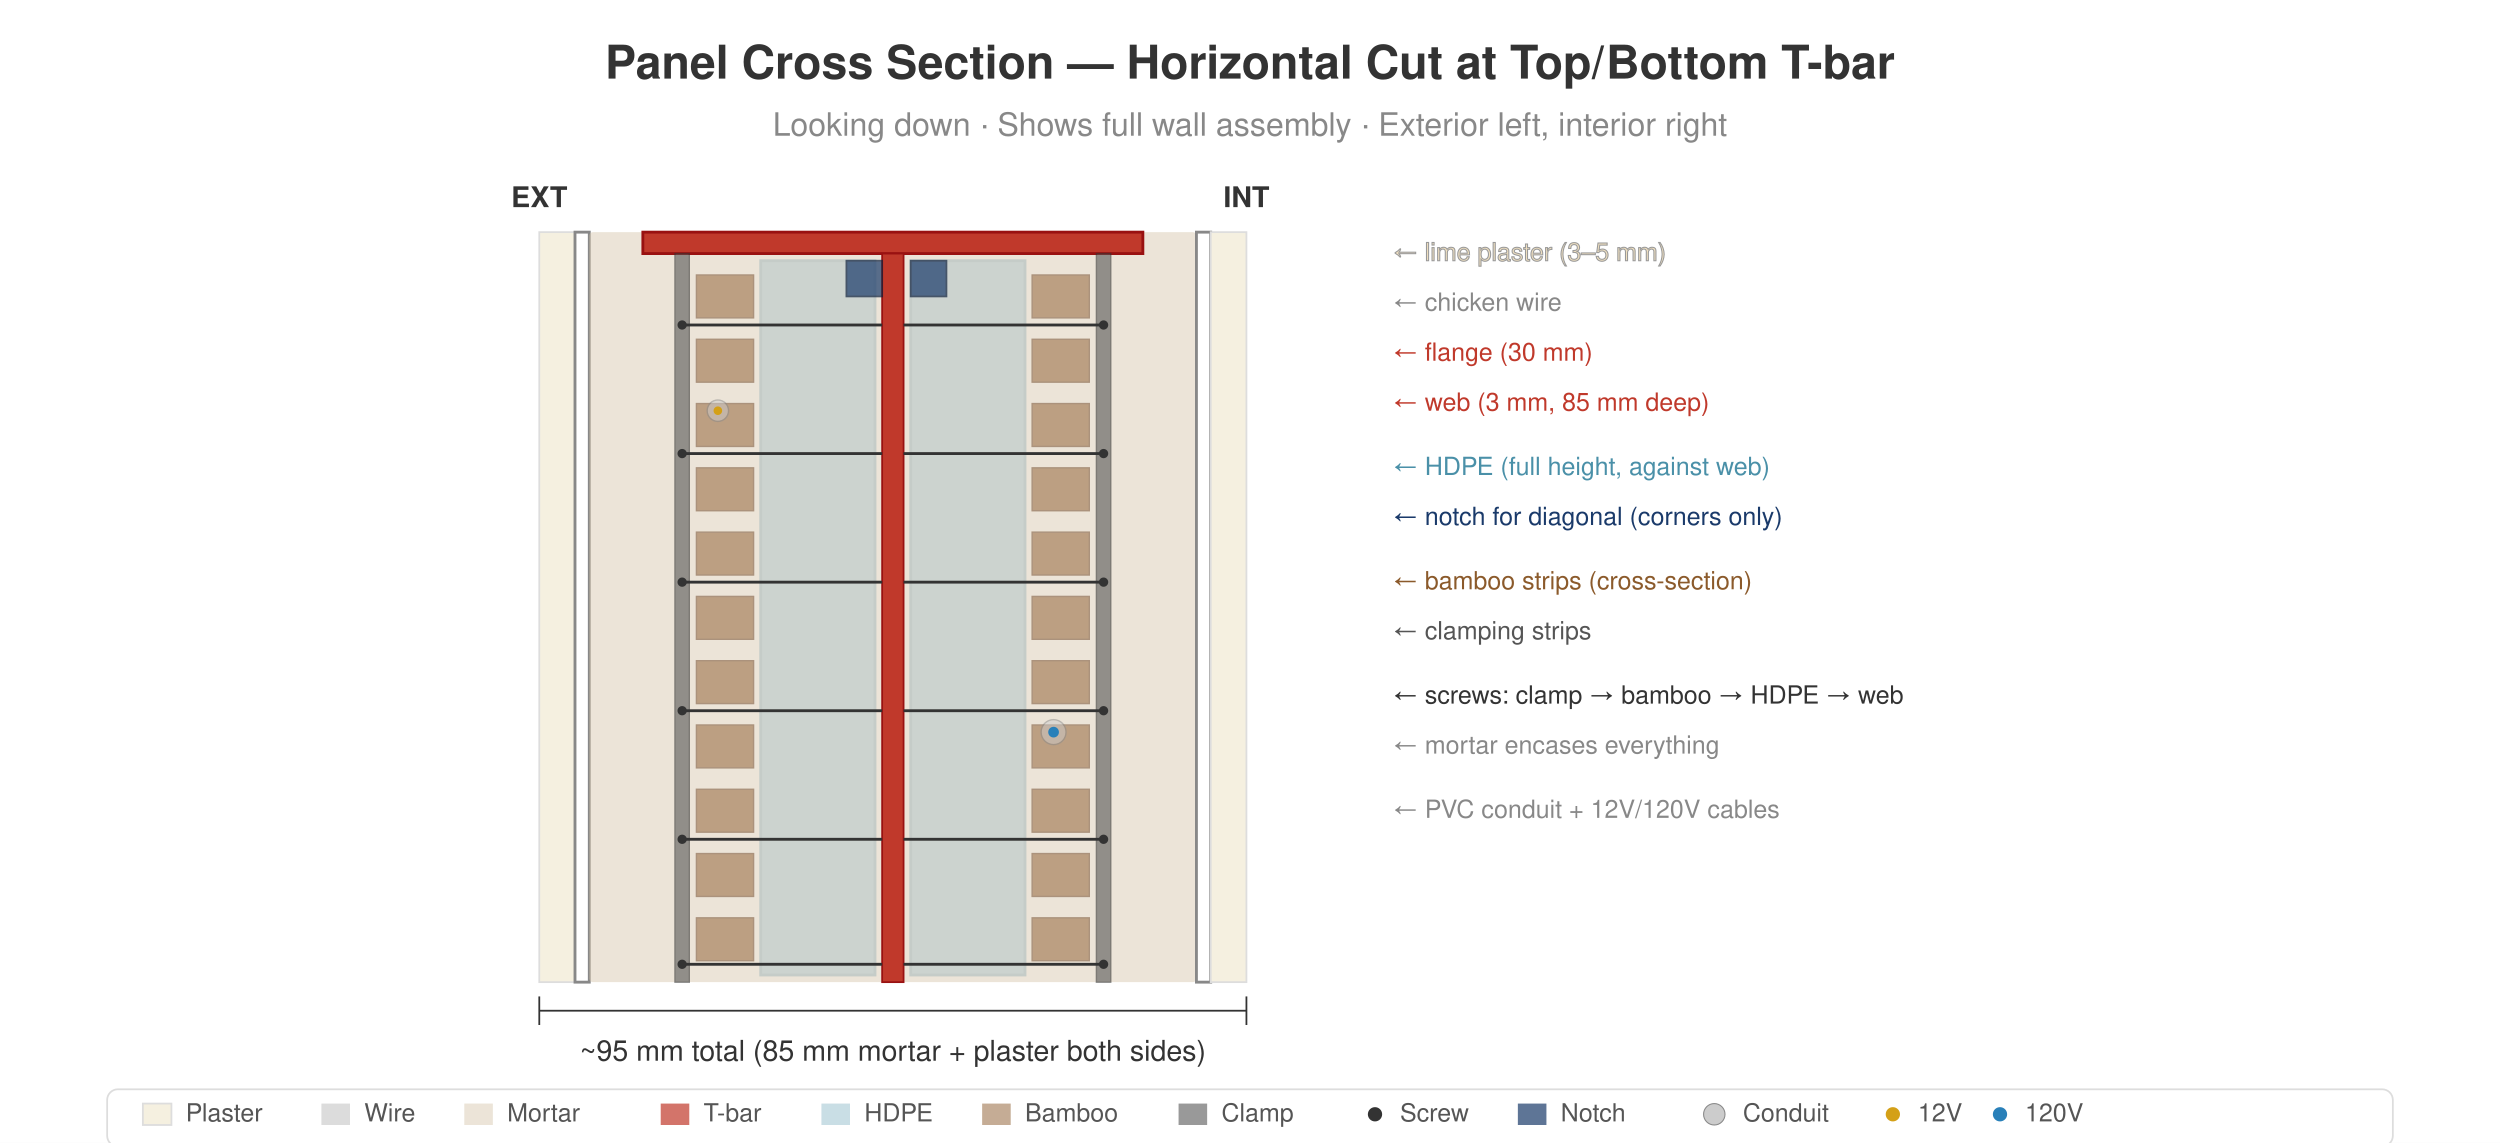
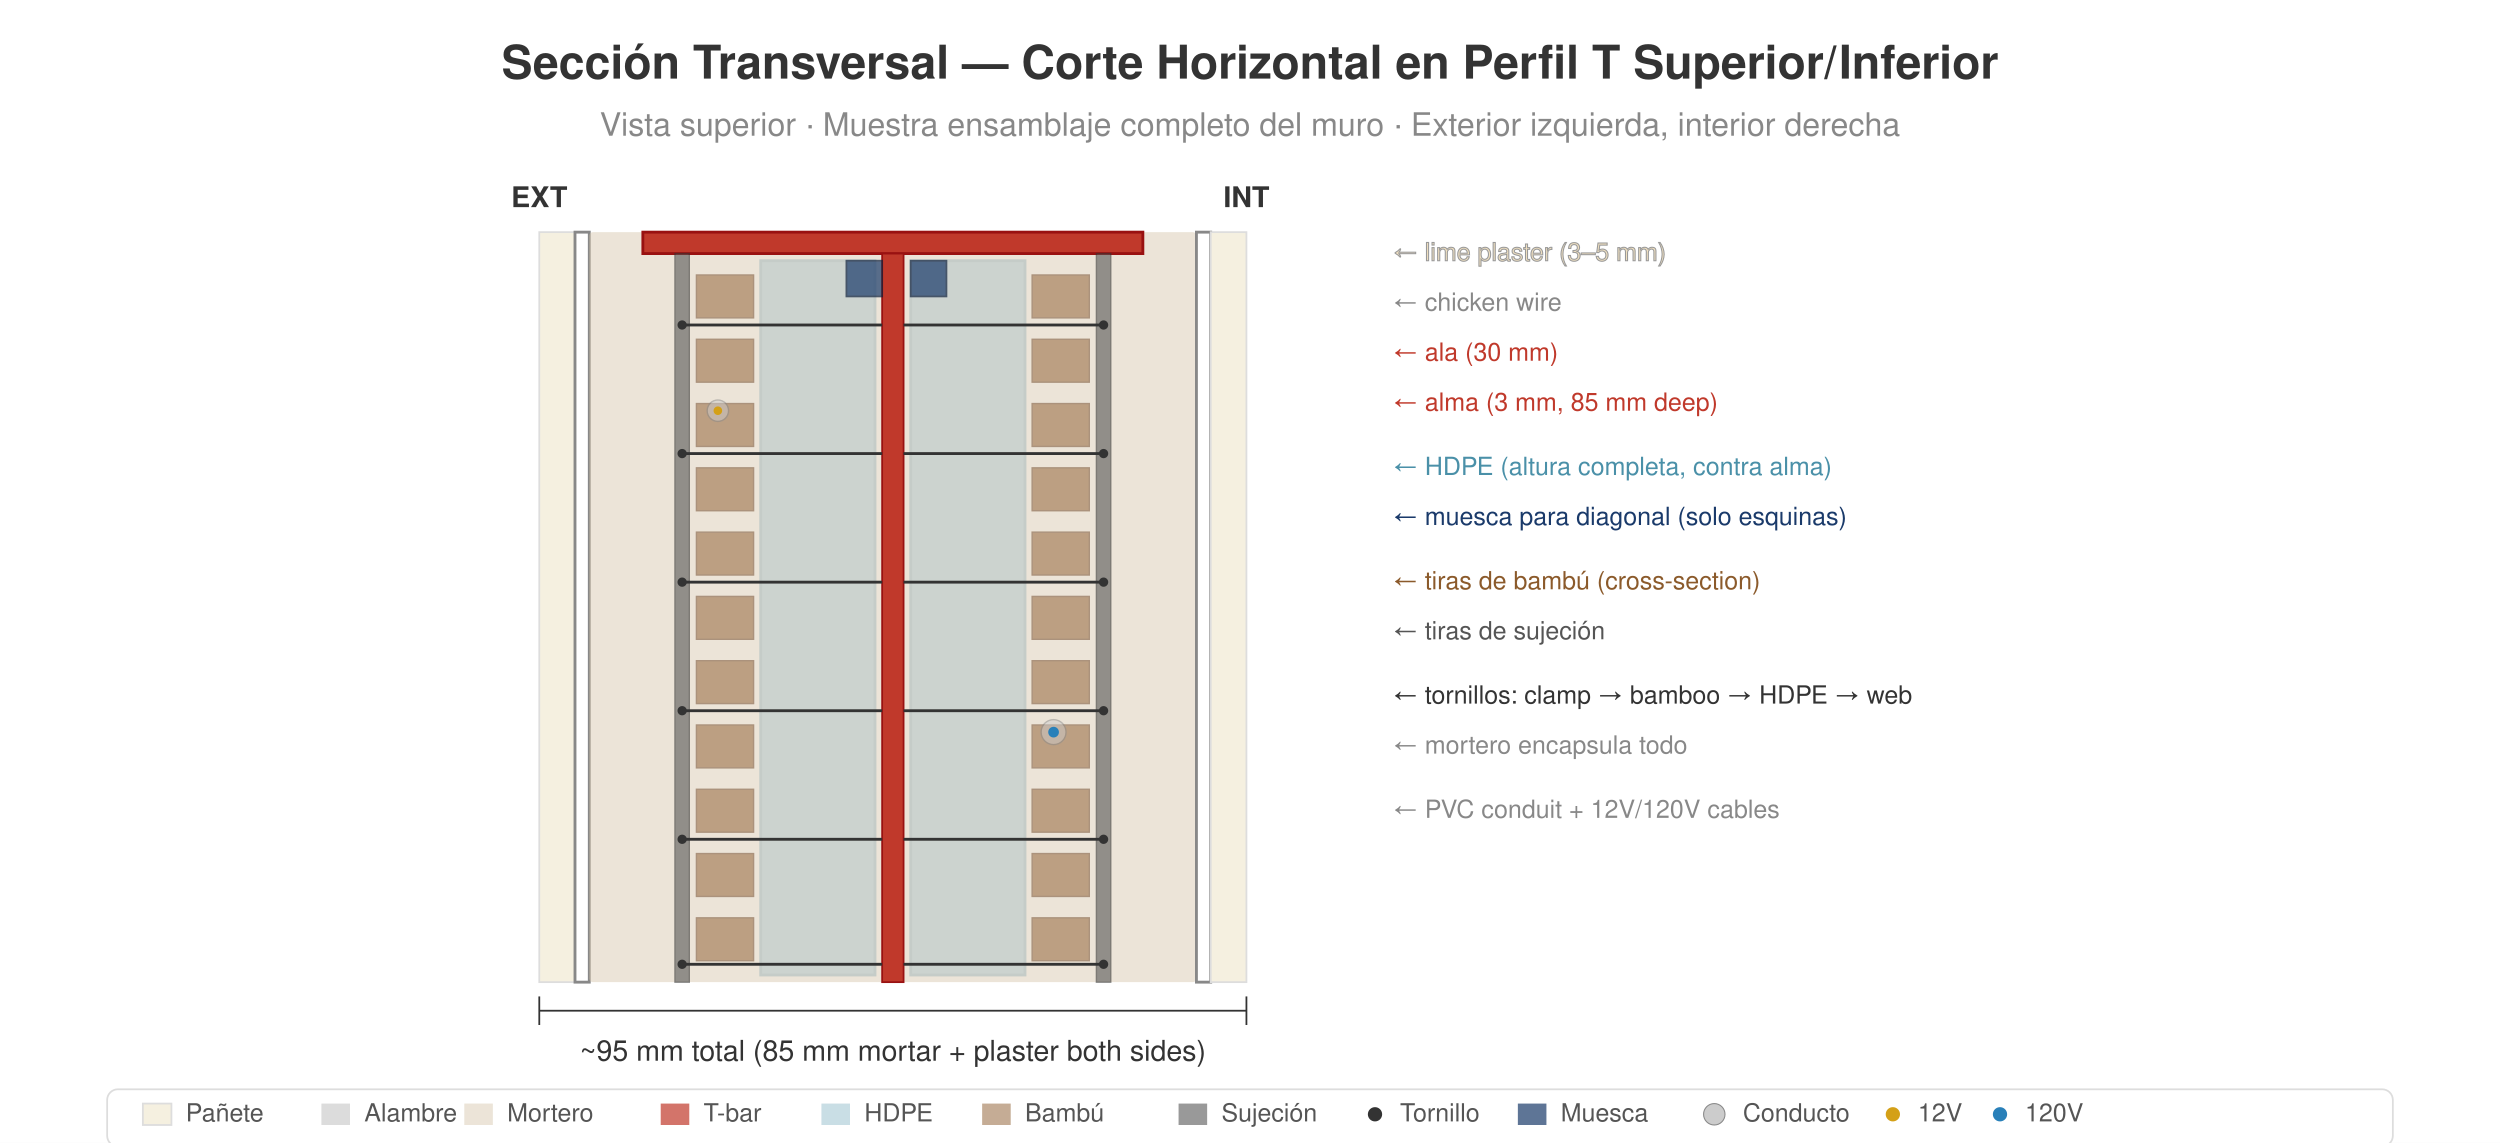
<svg xmlns="http://www.w3.org/2000/svg" viewBox="0 0 700 320" style="background:#ffffff">
  <rect width="100%" height="100%" fill="white" />
-   <text x="350" y="22" text-anchor="middle" font-size="13" fill="#333" font-weight="bold" font-family="Helvetica,Arial,sans-serif">Panel Cross Section — Horizontal Cut at Top/Bottom T-bar</text>
-   <text x="350" y="38" text-anchor="middle" font-size="9" fill="#888" font-family="Helvetica,Arial,sans-serif">Looking down · Shows full wall assembly · Exterior left, interior right</text>
+   <text x="350" y="22" text-anchor="middle" font-size="13" fill="#333" font-weight="bold" font-family="Helvetica,Arial,sans-serif">Sección Transversal — Corte Horizontal en Perfil T Superior/Inferior</text>
+   <text x="350" y="38" text-anchor="middle" font-size="9" fill="#888" font-family="Helvetica,Arial,sans-serif">Vista superior · Muestra ensamblaje completo del muro · Exterior izquierda, interior derecha</text>
  <text x="151" y="58" text-anchor="middle" font-size="8" fill="#333" font-weight="bold" font-family="Helvetica,Arial,sans-serif">EXT</text>
  <text x="349" y="58" text-anchor="middle" font-size="8" fill="#333" font-weight="bold" font-family="Helvetica,Arial,sans-serif">INT</text>
  <g transform="translate(0, 65)">
    <rect x="151" y="0" width="10" height="210" fill="#f5f0e0" stroke="#ddd" stroke-width="0.5" />
    <rect x="161" y="0" width="4" height="210" fill="none" stroke="#888" stroke-width="0.8" />
    <rect x="165" y="0" width="170" height="210" fill="#d4c4a8" opacity="0.45" rx="1" />
    <rect x="180" y="0" width="140" height="6" fill="#c0392b" stroke="#911" stroke-width="0.8" />
    <rect x="247" y="6" width="6" height="204" fill="#c0392b" stroke="#911" stroke-width="0.5" />
    <rect x="213" y="8" width="32" height="200" fill="#4a90a8" opacity="0.2" stroke="#2a7088" stroke-width="0.8" />
    <rect x="255" y="8" width="32" height="200" fill="#4a90a8" opacity="0.2" stroke="#2a7088" stroke-width="0.8" />
    <rect x="237" y="8" width="10" height="10" fill="#1a3a6a" opacity="0.7" stroke="#0d1f3c" stroke-width="0.5" />
    <rect x="255" y="8" width="10" height="10" fill="#1a3a6a" opacity="0.7" stroke="#0d1f3c" stroke-width="0.5" />
    <g fill="#8B5A2B" opacity="0.5" stroke="#6a4020" stroke-width="0.4">
      <rect x="195" y="12" width="16" height="12" />
      <rect x="195" y="30" width="16" height="12" />
      <rect x="195" y="48" width="16" height="12" />
      <rect x="195" y="66" width="16" height="12" />
      <rect x="195" y="84" width="16" height="12" />
      <rect x="195" y="102" width="16" height="12" />
      <rect x="195" y="120" width="16" height="12" />
      <rect x="195" y="138" width="16" height="12" />
      <rect x="195" y="156" width="16" height="12" />
      <rect x="195" y="174" width="16" height="12" />
      <rect x="195" y="192" width="16" height="12" />
      <rect x="289" y="12" width="16" height="12" />
      <rect x="289" y="30" width="16" height="12" />
      <rect x="289" y="48" width="16" height="12" />
      <rect x="289" y="66" width="16" height="12" />
      <rect x="289" y="84" width="16" height="12" />
      <rect x="289" y="102" width="16" height="12" />
      <rect x="289" y="120" width="16" height="12" />
      <rect x="289" y="138" width="16" height="12" />
      <rect x="289" y="156" width="16" height="12" />
      <rect x="289" y="174" width="16" height="12" />
      <rect x="289" y="192" width="16" height="12" />
    </g>
    <rect x="189" y="6" width="4" height="204" fill="#555" opacity="0.6" stroke="#333" stroke-width="0.4" />
    <rect x="307" y="6" width="4" height="204" fill="#555" opacity="0.6" stroke="#333" stroke-width="0.4" />
    <g stroke="#333" stroke-width="0.8">
      <line x1="191" y1="26" x2="247" y2="26" />
      <line x1="191" y1="62" x2="247" y2="62" />
      <line x1="191" y1="98" x2="247" y2="98" />
      <line x1="191" y1="134" x2="247" y2="134" />
      <line x1="191" y1="170" x2="247" y2="170" />
      <line x1="191" y1="205" x2="247" y2="205" />
    </g>
    <g fill="#333">
      <circle cx="191" cy="26" r="1.3" />
      <circle cx="191" cy="62" r="1.3" />
      <circle cx="191" cy="98" r="1.3" />
      <circle cx="191" cy="134" r="1.3" />
      <circle cx="191" cy="170" r="1.3" />
      <circle cx="191" cy="205" r="1.3" />
    </g>
    <g stroke="#333" stroke-width="0.8">
      <line x1="309" y1="26" x2="253" y2="26" />
      <line x1="309" y1="62" x2="253" y2="62" />
      <line x1="309" y1="98" x2="253" y2="98" />
      <line x1="309" y1="134" x2="253" y2="134" />
      <line x1="309" y1="170" x2="253" y2="170" />
      <line x1="309" y1="205" x2="253" y2="205" />
    </g>
    <g fill="#333">
      <circle cx="309" cy="26" r="1.3" />
      <circle cx="309" cy="62" r="1.3" />
      <circle cx="309" cy="98" r="1.3" />
      <circle cx="309" cy="134" r="1.3" />
      <circle cx="309" cy="170" r="1.3" />
      <circle cx="309" cy="205" r="1.3" />
    </g>
    <rect x="335" y="0" width="4" height="210" fill="none" stroke="#888" stroke-width="0.8" />
    <rect x="339" y="0" width="10" height="210" fill="#f5f0e0" stroke="#ddd" stroke-width="0.5" />
    <circle cx="201" cy="50" r="3" fill="#ccc" opacity="0.5" stroke="#888" stroke-width="0.4" />
    <circle cx="201" cy="50" r="1.2" fill="#d4a017" />
    <circle cx="295" cy="140" r="3.5" fill="#ccc" opacity="0.5" stroke="#888" stroke-width="0.4" />
    <circle cx="295" cy="140" r="1.5" fill="#2980b9" />
  </g>
  <g font-family="Helvetica,Arial,sans-serif">
    <text x="390" y="73" font-size="7" fill="#f0e0c0" stroke="#999" stroke-width="0.3">← lime plaster (3–5 mm)</text>
    <text x="390" y="87" font-size="7" fill="#888">← chicken wire</text>
-     <text x="390" y="101" font-size="7" fill="#c0392b">← flange (30 mm)</text>
-     <text x="390" y="115" font-size="7" fill="#c0392b">← web (3 mm, 85 mm deep)</text>
-     <text x="390" y="133" font-size="7" fill="#4a90a8">← HDPE (full height, against web)</text>
-     <text x="390" y="147" font-size="7" fill="#1a3a6a">← notch for diagonal (corners only)</text>
-     <text x="390" y="165" font-size="7" fill="#8B5A2B">← bamboo strips (cross-section)</text>
-     <text x="390" y="179" font-size="7" fill="#555">← clamping strips</text>
-     <text x="390" y="197" font-size="7" fill="#333">← screws: clamp → bamboo → HDPE → web</text>
-     <text x="390" y="211" font-size="7" fill="#888">← mortar encases everything</text>
+     <text x="390" y="101" font-size="7" fill="#c0392b">← ala (30 mm)</text>
+     <text x="390" y="115" font-size="7" fill="#c0392b">← alma (3 mm, 85 mm deep)</text>
+     <text x="390" y="133" font-size="7" fill="#4a90a8">← HDPE (altura completa, contra alma)</text>
+     <text x="390" y="147" font-size="7" fill="#1a3a6a">← muesca para diagonal (solo esquinas)</text>
+     <text x="390" y="165" font-size="7" fill="#8B5A2B">← tiras de bambú (cross-section)</text>
+     <text x="390" y="179" font-size="7" fill="#555">← tiras de sujeción</text>
+     <text x="390" y="197" font-size="7" fill="#333">← tornillos: clamp → bamboo → HDPE → web</text>
+     <text x="390" y="211" font-size="7" fill="#888">← mortero encapsula todo</text>
    <text x="390" y="229" font-size="7" fill="#888">← PVC conduit + 12V/120V cables</text>
  </g>
  <line x1="151" y1="283" x2="349" y2="283" stroke="#333" stroke-width="0.5" />
  <line x1="151" y1="279" x2="151" y2="287" stroke="#333" stroke-width="0.5" />
  <line x1="349" y1="279" x2="349" y2="287" stroke="#333" stroke-width="0.5" />
  <text x="250" y="297" text-anchor="middle" font-size="8" fill="#333" font-family="Helvetica,Arial,sans-serif">~95 mm total (85 mm mortar + plaster both sides)</text>
  <g transform="translate(30, 305)" font-family="Helvetica,Arial,sans-serif" font-size="7" fill="#555">
    <rect x="0" y="0" width="640" height="16" fill="white" stroke="#ddd" stroke-width="0.5" rx="3" />
    <rect x="10" y="4" width="8" height="6" fill="#f5f0e0" stroke="#ddd" stroke-width="0.5" />
-     <text x="22" y="9">Plaster</text>
+     <text x="22" y="9">Pañete</text>
    <rect x="60" y="4" width="8" height="6" fill="#888" opacity="0.3" />
-     <text x="72" y="9">Wire</text>
+     <text x="72" y="9">Alambre</text>
    <rect x="100" y="4" width="8" height="6" fill="#d4c4a8" opacity="0.45" />
-     <text x="112" y="9">Mortar</text>
+     <text x="112" y="9">Mortero</text>
    <rect x="155" y="4" width="8" height="6" fill="#c0392b" opacity="0.7" />
    <text x="167" y="9">T-bar</text>
    <rect x="200" y="4" width="8" height="6" fill="#4a90a8" opacity="0.3" />
    <text x="212" y="9">HDPE</text>
    <rect x="245" y="4" width="8" height="6" fill="#8B5A2B" opacity="0.5" />
-     <text x="257" y="9">Bamboo</text>
+     <text x="257" y="9">Bambú</text>
    <rect x="300" y="4" width="8" height="6" fill="#555" opacity="0.6" />
-     <text x="312" y="9">Clamp</text>
+     <text x="312" y="9">Sujeción</text>
    <circle cx="355" cy="7" r="2" fill="#333" />
-     <text x="362" y="9">Screw</text>
+     <text x="362" y="9">Tornillo</text>
    <rect x="395" y="4" width="8" height="6" fill="#1a3a6a" opacity="0.7" />
-     <text x="407" y="9">Notch</text>
+     <text x="407" y="9">Muesca</text>
    <circle cx="450" cy="7" r="3" fill="#ccc" stroke="#888" stroke-width="0.3" />
-     <text x="458" y="9">Conduit</text>
+     <text x="458" y="9">Conducto</text>
    <circle cx="500" cy="7" r="2" fill="#d4a017" />
    <text x="507" y="9">12V</text>
    <circle cx="530" cy="7" r="2" fill="#2980b9" />
    <text x="537" y="9">120V</text>
  </g>
</svg>
